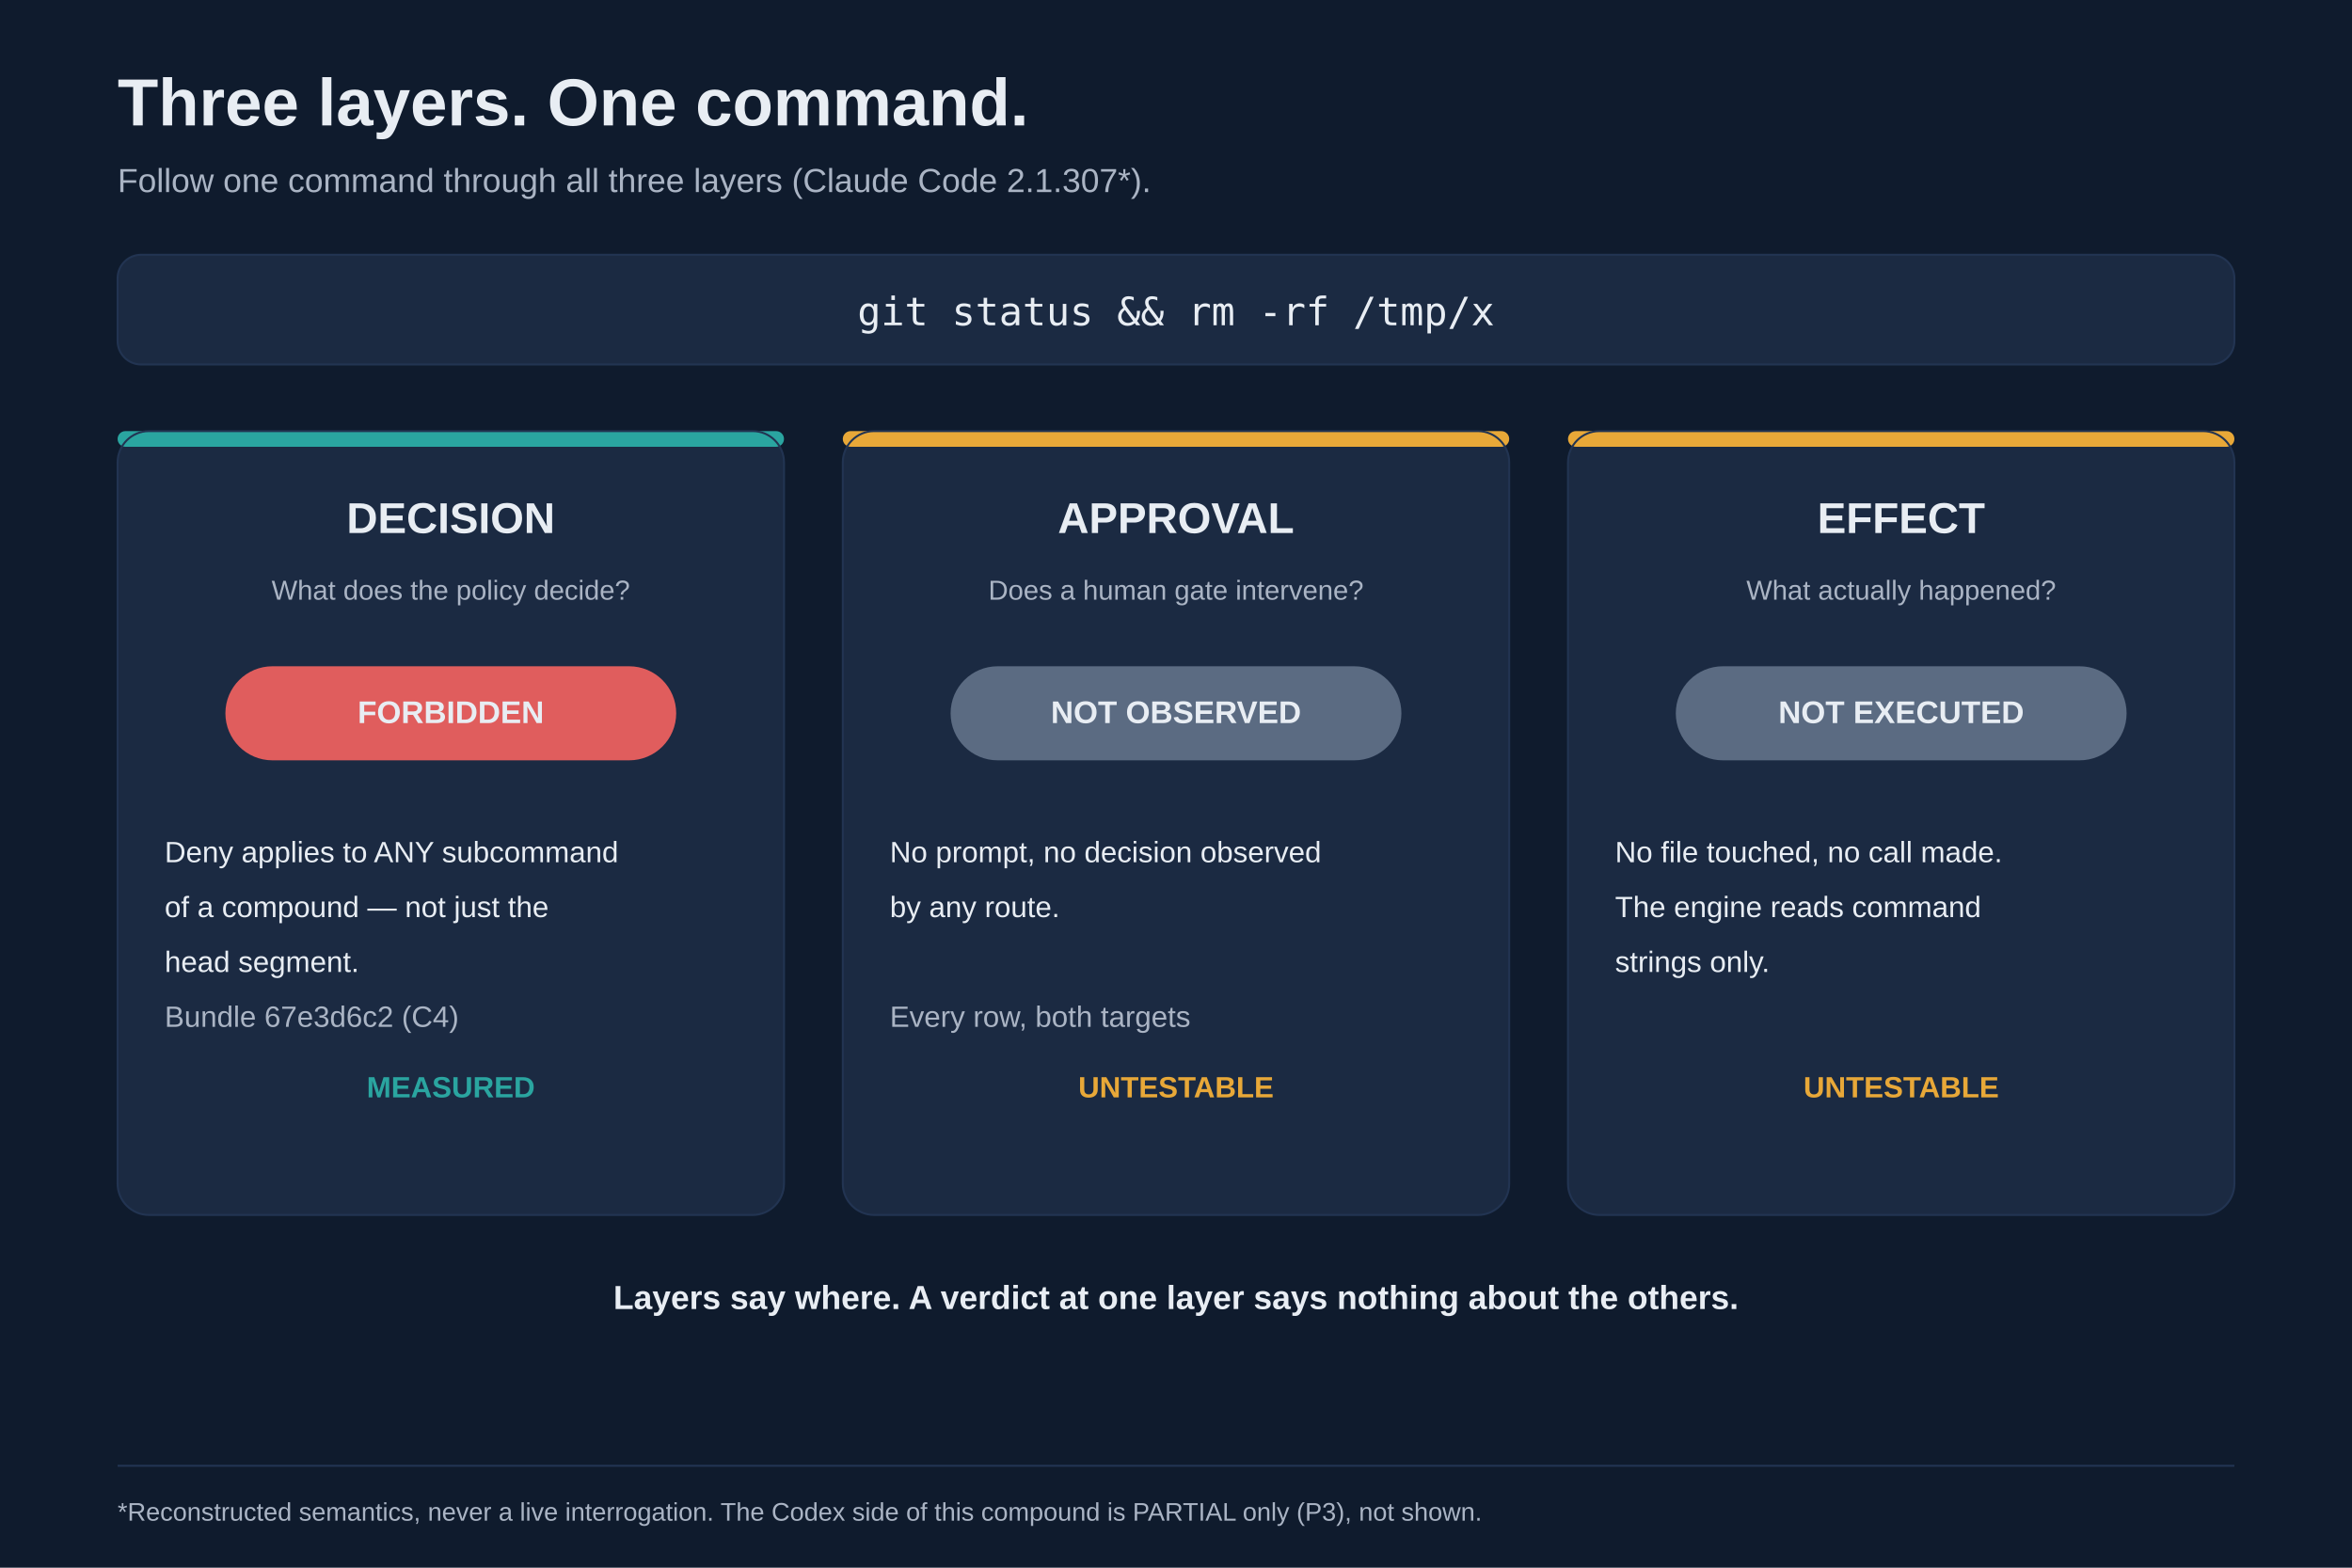
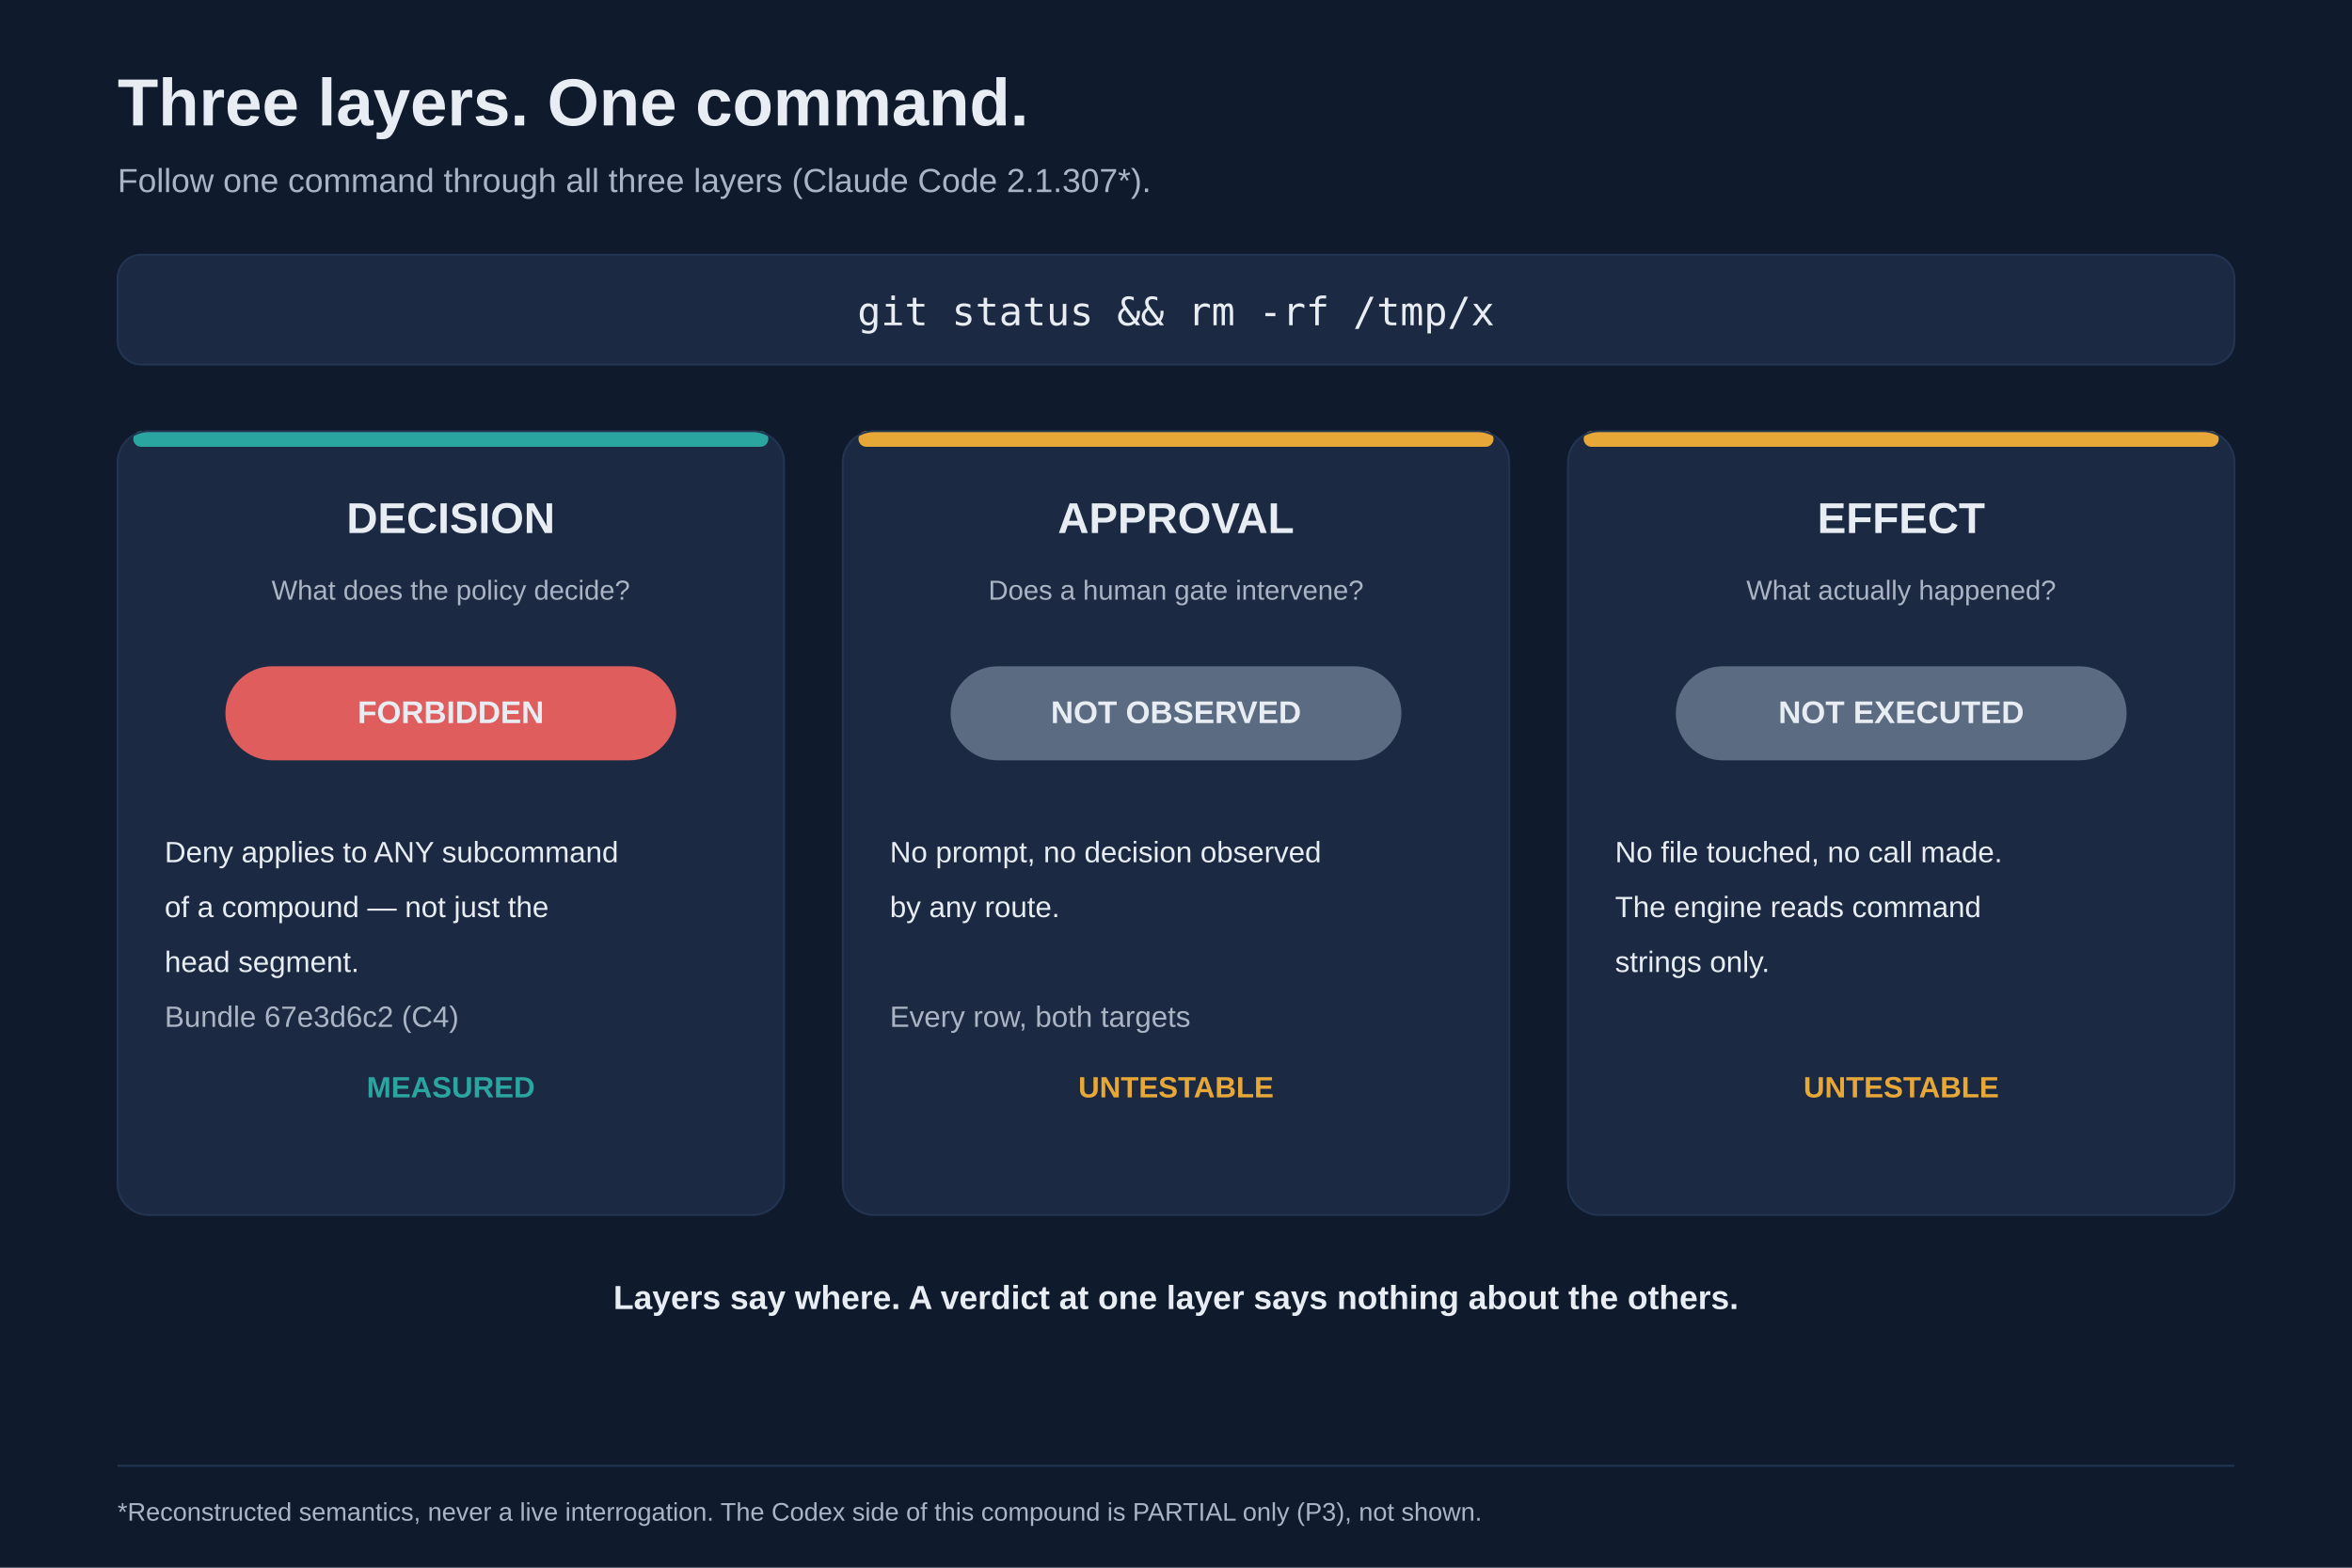
<svg xmlns="http://www.w3.org/2000/svg" width="1200" height="800" viewBox="0 0 1200 800" font-family="Arial, Helvetica, DejaVu Sans, sans-serif">
  <defs>
    <marker id="ar" markerWidth="10" markerHeight="10" refX="8" refY="3" orient="auto">
      <path d="M0,0 L9,3 L0,6 Z" fill="#2AA5A0" />
    </marker>
    <marker id="arG" markerWidth="10" markerHeight="10" refX="8" refY="3" orient="auto">
      <path d="M0,0 L9,3 L0,6 Z" fill="#3FA46A" />
    </marker>
    <marker id="arR" markerWidth="10" markerHeight="10" refX="8" refY="3" orient="auto">
      <path d="M0,0 L9,3 L0,6 Z" fill="#E05D5D" />
    </marker>
  </defs>
  <rect width="1200" height="800" fill="#0F1B2D" />
  <text x="60" y="64" font-size="34" fill="#E8EDF3" font-weight="bold">Three layers. One command.</text>
  <text x="60" y="98" font-size="17" fill="#AAB4C4">Follow one command through all three layers (Claude Code 2.1.307*).</text>
  <rect x="60" y="130" width="1080" height="56" rx="12" fill="#1B2A42" stroke="#223452" />
  <text x="600" y="166" font-size="20" fill="#E8EDF3" font-family="DejaVu Sans Mono, monospace" text-anchor="middle">git status &amp;&amp; rm -rf /tmp/x</text>
  <rect x="60" y="220" width="340" height="400" rx="16" fill="#1B2A42" />
-   <rect x="60" y="220" width="340" height="8" rx="4" fill="#2AA5A0" />
+   <rect x="68" y="220" width="324" height="8" rx="4" fill="#2AA5A0" />
  <rect x="60" y="220" width="340" height="400" rx="16" fill="none" stroke="#223452" stroke-width="1" />
  <text x="230" y="272" font-size="22" fill="#E8EDF3" font-weight="bold" text-anchor="middle">DECISION</text>
  <text x="230" y="306" font-size="14" fill="#AAB4C4" text-anchor="middle">What does the policy decide?</text>
  <rect x="115" y="340" width="230" height="48" rx="24" fill="#E05D5D" />
  <text x="230" y="369" font-size="16" fill="#E8EDF3" font-weight="bold" text-anchor="middle">FORBIDDEN</text>
  <text x="84" y="440" font-size="15" fill="#E8EDF3" text-anchor="start">Deny applies to ANY subcommand</text>
  <text x="84" y="468" font-size="15" fill="#E8EDF3" text-anchor="start">of a compound — not just the</text>
  <text x="84" y="496" font-size="15" fill="#E8EDF3" text-anchor="start">head segment.</text>
  <text x="84" y="524" font-size="15" fill="#AAB4C4" text-anchor="start">Bundle 67e3d6c2 (C4)</text>
  <text x="230" y="560" font-size="15" fill="#2AA5A0" font-weight="bold" text-anchor="middle">MEASURED</text>
  <rect x="430" y="220" width="340" height="400" rx="16" fill="#1B2A42" />
-   <rect x="430" y="220" width="340" height="8" rx="4" fill="#E8A838" />
+   <rect x="438" y="220" width="324" height="8" rx="4" fill="#E8A838" />
  <rect x="430" y="220" width="340" height="400" rx="16" fill="none" stroke="#223452" stroke-width="1" />
  <text x="600" y="272" font-size="22" fill="#E8EDF3" font-weight="bold" text-anchor="middle">APPROVAL</text>
  <text x="600" y="306" font-size="14" fill="#AAB4C4" text-anchor="middle">Does a human gate intervene?</text>
  <rect x="485" y="340" width="230" height="48" rx="24" fill="#5B6B82" />
  <text x="600" y="369" font-size="16" fill="#E8EDF3" font-weight="bold" text-anchor="middle">NOT OBSERVED</text>
  <text x="454" y="440" font-size="15" fill="#E8EDF3" text-anchor="start">No prompt, no decision observed</text>
  <text x="454" y="468" font-size="15" fill="#E8EDF3" text-anchor="start">by any route.</text>
  <text x="454" y="496" font-size="15" fill="#E8EDF3" text-anchor="start" />
  <text x="454" y="524" font-size="15" fill="#AAB4C4" text-anchor="start">Every row, both targets</text>
  <text x="600" y="560" font-size="15" fill="#E8A838" font-weight="bold" text-anchor="middle">UNTESTABLE</text>
  <rect x="800" y="220" width="340" height="400" rx="16" fill="#1B2A42" />
-   <rect x="800" y="220" width="340" height="8" rx="4" fill="#E8A838" />
+   <rect x="808" y="220" width="324" height="8" rx="4" fill="#E8A838" />
  <rect x="800" y="220" width="340" height="400" rx="16" fill="none" stroke="#223452" stroke-width="1" />
  <text x="970" y="272" font-size="22" fill="#E8EDF3" font-weight="bold" text-anchor="middle">EFFECT</text>
  <text x="970" y="306" font-size="14" fill="#AAB4C4" text-anchor="middle">What actually happened?</text>
  <rect x="855" y="340" width="230" height="48" rx="24" fill="#5B6B82" />
  <text x="970" y="369" font-size="16" fill="#E8EDF3" font-weight="bold" text-anchor="middle">NOT EXECUTED</text>
  <text x="824" y="440" font-size="15" fill="#E8EDF3" text-anchor="start">No file touched, no call made.</text>
  <text x="824" y="468" font-size="15" fill="#E8EDF3" text-anchor="start">The engine reads command</text>
  <text x="824" y="496" font-size="15" fill="#E8EDF3" text-anchor="start">strings only.</text>
  <text x="824" y="524" font-size="15" fill="#AAB4C4" text-anchor="start" />
  <text x="970" y="560" font-size="15" fill="#E8A838" font-weight="bold" text-anchor="middle">UNTESTABLE</text>
  <text x="600" y="668" font-size="17" fill="#E8EDF3" font-weight="bold" text-anchor="middle">Layers say where. A verdict at one layer says nothing about the others.</text>
  <line x1="60" y1="748" x2="1140" y2="748" stroke="#223452" stroke-width="1" />
  <text x="60" y="776" font-size="13" fill="#AAB4C4">*Reconstructed semantics, never a live interrogation. The Codex side of this compound is PARTIAL only (P3), not shown.</text>
</svg>
